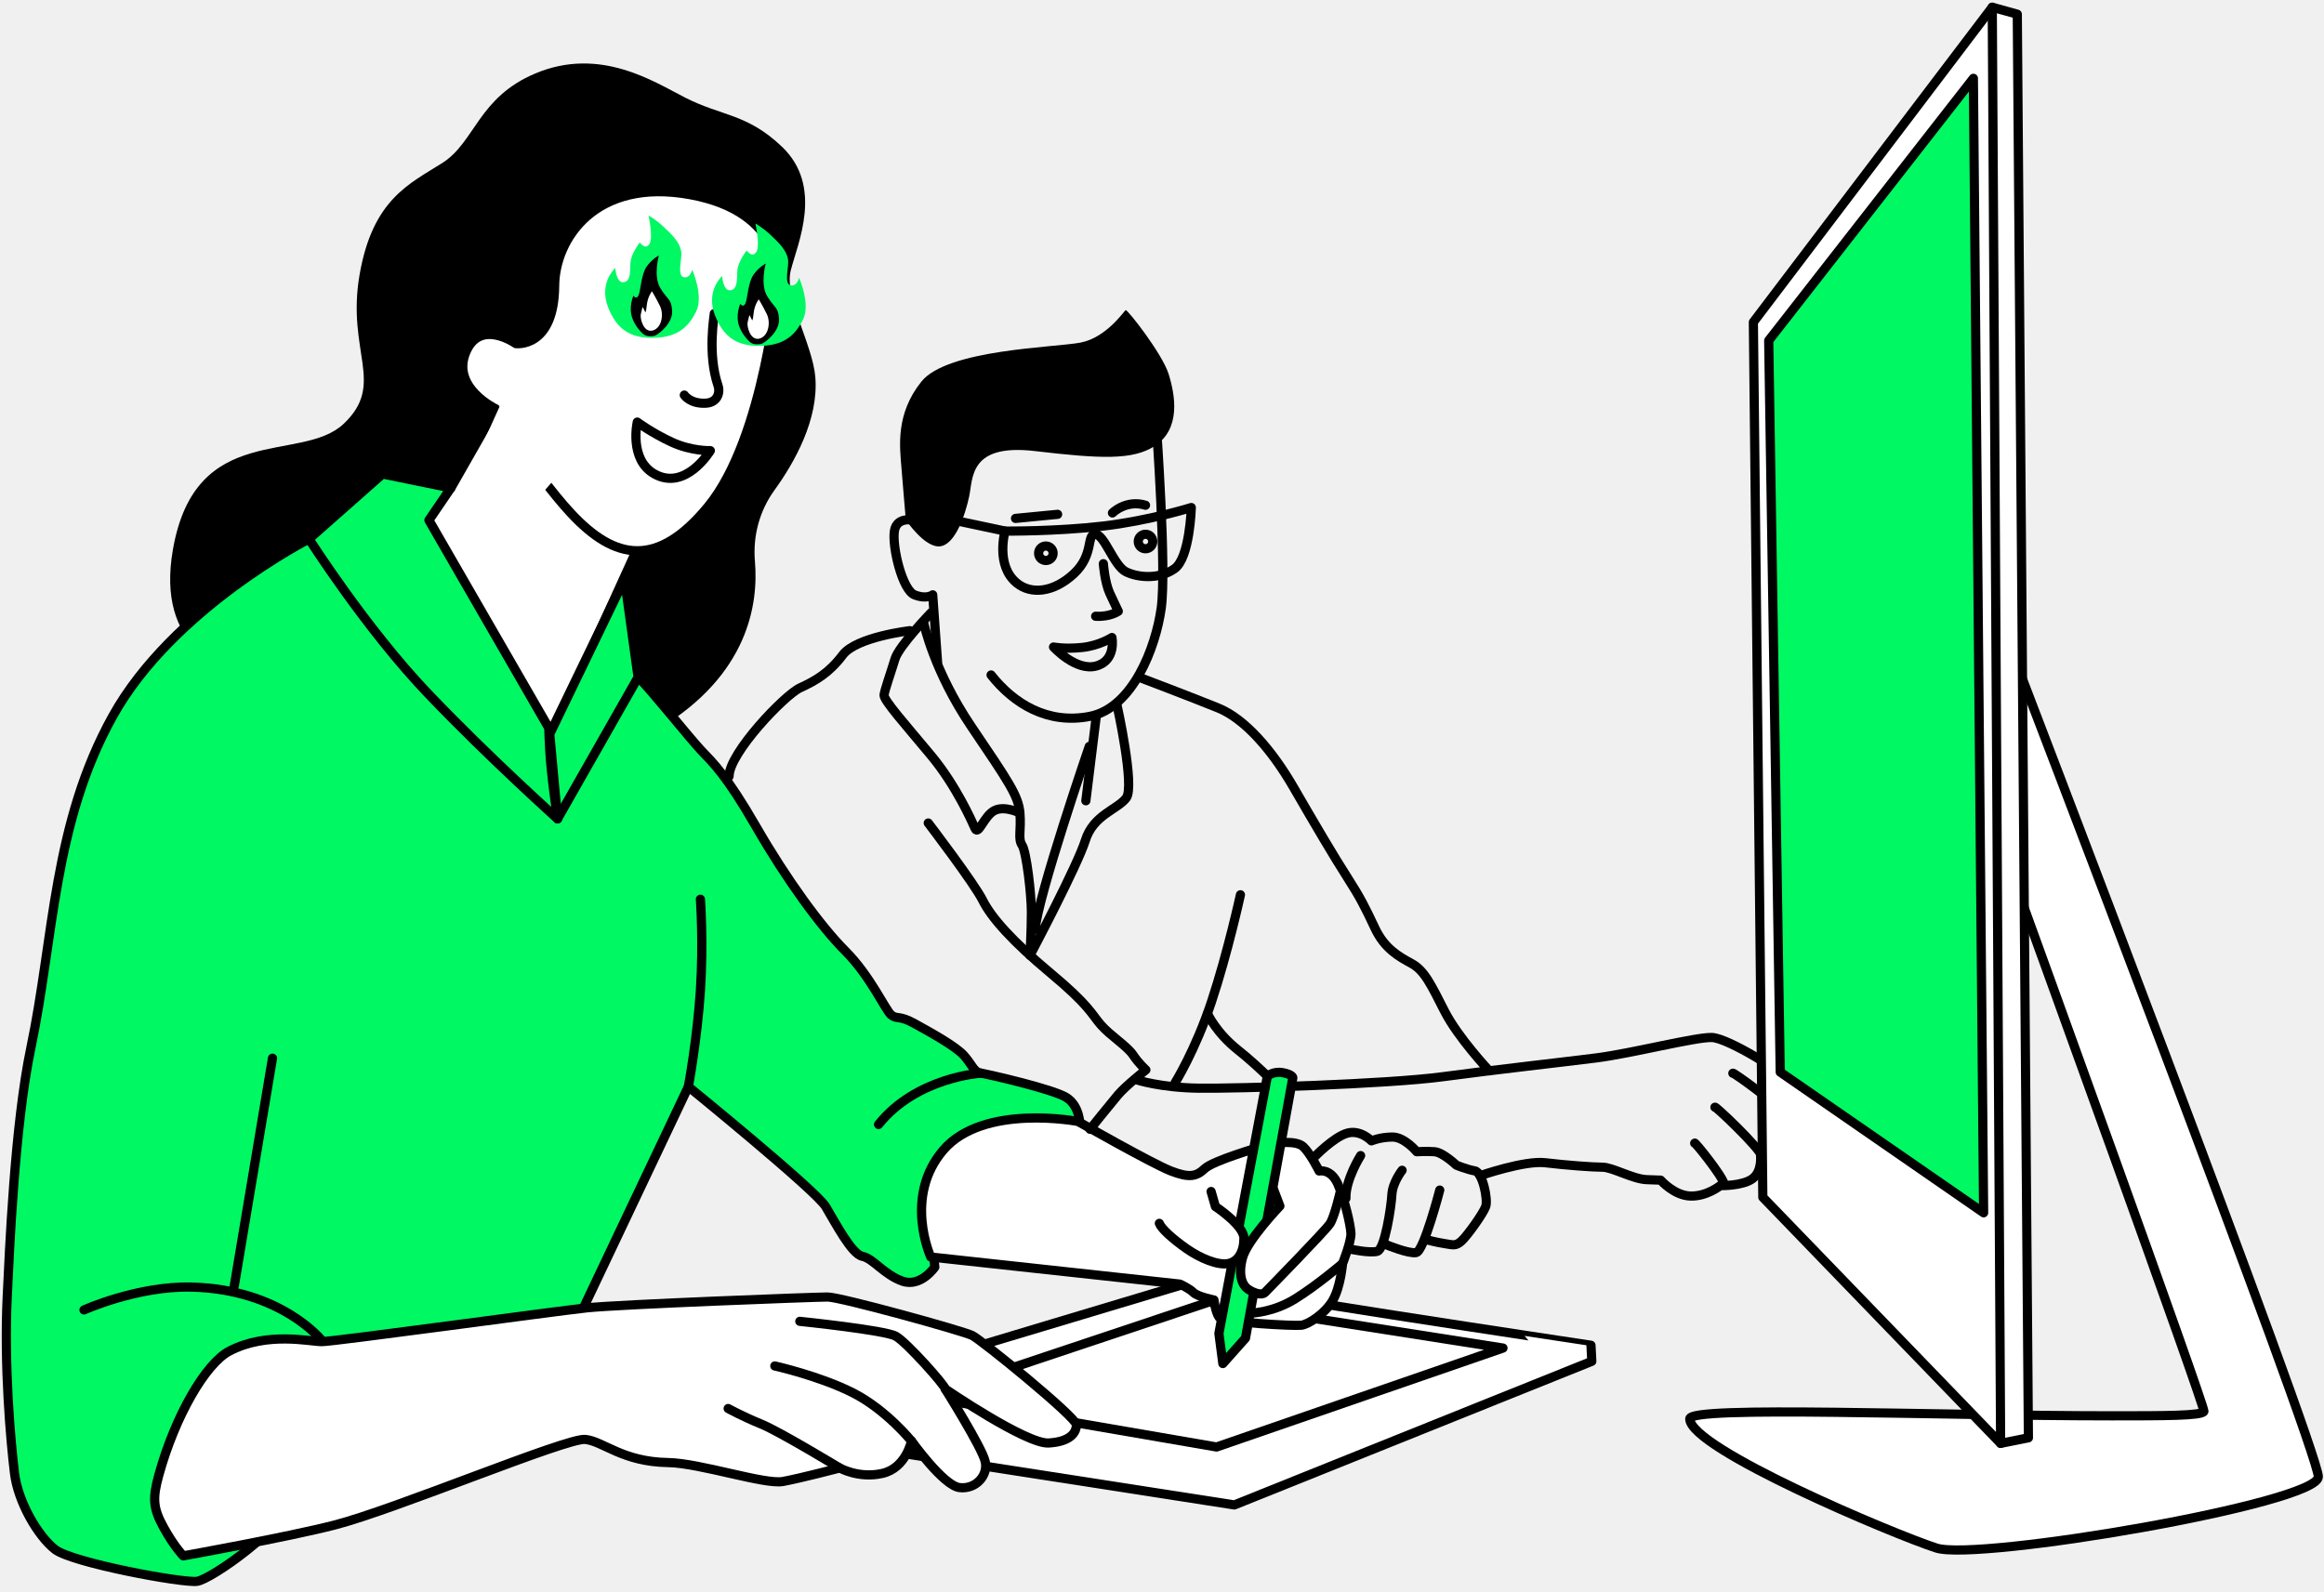
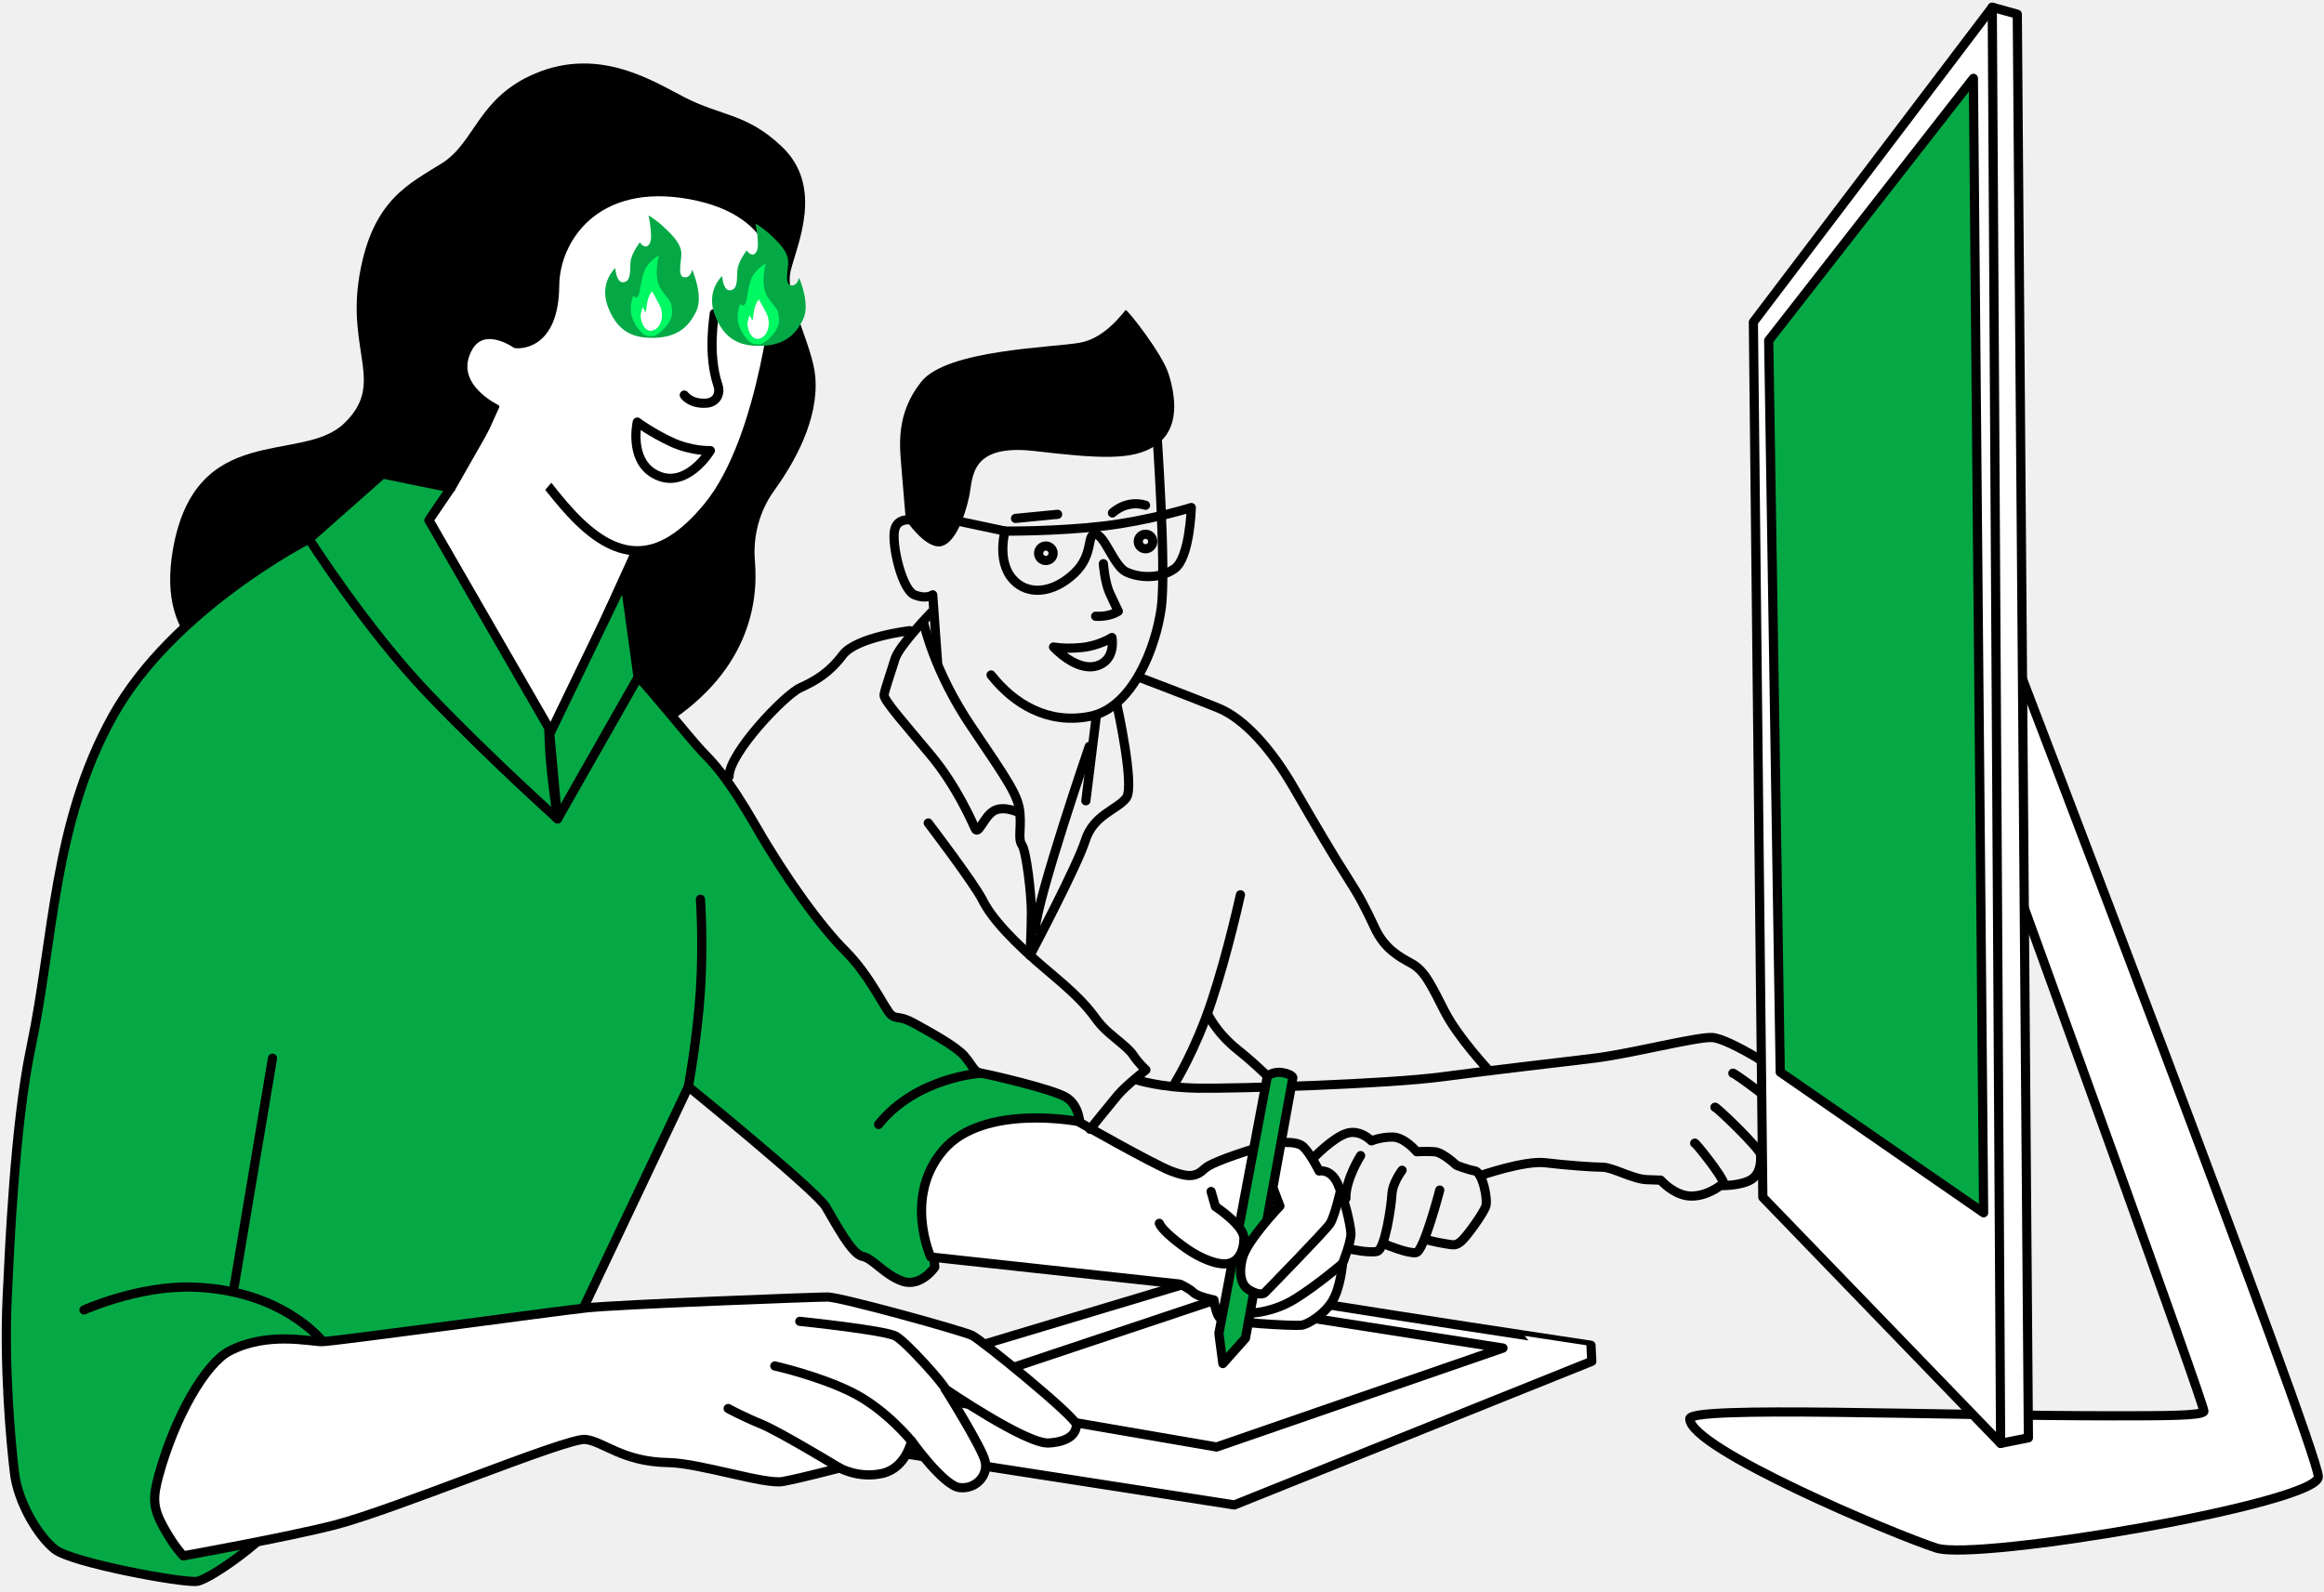
<svg xmlns="http://www.w3.org/2000/svg" width="403" height="276" viewBox="0 0 403 276" fill="none">
  <path d="M207.162 222.195L137.847 243.004L153.671 251.653L214.043 261.034L276.032 236.124L275.888 233.336C275.888 233.329 207.306 223.071 207.162 222.195Z" fill="white" stroke="black" stroke-width="1.593" stroke-miterlimit="10" stroke-linecap="round" stroke-linejoin="round" />
  <path d="M210.961 250.984L260.63 233.822L209.631 225.843L160.448 242.28L210.961 250.984Z" stroke="black" stroke-width="1.593" stroke-miterlimit="10" stroke-linecap="round" stroke-linejoin="round" />
  <path d="M130.911 97.374C130.536 92.986 131.691 88.63 134.271 85.062C137.831 80.14 141.988 72.695 141.383 65.392C140.913 59.722 135.944 51.575 137.122 46.908C138.301 42.242 142.856 32.375 135.601 25.454C129.549 19.681 125.201 20.19 118.814 16.933C113.375 14.162 104.065 8.022 92.837 12.736C82.89 16.917 82.396 24.642 76.718 28.258C71.048 31.865 64.614 34.533 62.352 47.657C60.042 61.068 66.947 66.562 59.589 73.515C52.23 80.467 33.866 72.918 29.98 95.351C27.009 112.497 38.899 115.77 42.984 119.361C47.07 122.953 104.448 132.334 114.323 126.361C129.748 117.028 131.54 104.788 130.911 97.374Z" fill="black" />
  <path d="M86.394 69.318L72.155 92.835L92.391 134.994L113.224 89.187L86.394 69.318Z" fill="white" stroke="black" stroke-width="1.593" stroke-miterlimit="10" stroke-linecap="round" stroke-linejoin="round" />
  <path d="M134.94 48.676C134.94 48.676 132.655 75.872 122.78 87.873C114.06 98.465 106.709 97.358 98.913 88.916C92.518 81.996 85.924 70.887 85.924 70.887C85.924 70.887 78.295 67.263 80.732 61.195C83.161 55.127 89.46 59.602 89.46 59.602C89.46 59.602 96.102 60.447 96.181 49.536C96.245 41.501 103.213 30.734 119.738 33.776C136.254 36.826 134.94 48.676 134.94 48.676Z" fill="white" stroke="black" stroke-width="1.593" stroke-miterlimit="10" stroke-linecap="round" stroke-linejoin="round" />
  <path d="M123.178 78.165C123.178 78.165 119.937 78.285 116.489 76.692C113.04 75.1 110.508 73.212 110.508 73.212C110.508 73.212 109.043 79.679 113.447 82.187C118.886 85.285 123.178 78.165 123.178 78.165Z" stroke="black" stroke-width="1.593" stroke-miterlimit="10" stroke-linecap="round" stroke-linejoin="round" />
  <path d="M123.855 54.394C123.895 54.665 122.629 61.338 124.508 66.873C124.938 68.147 124.373 69.812 122.437 69.931C119.69 70.098 118.663 68.529 118.663 68.529" stroke="black" stroke-width="1.593" stroke-miterlimit="10" stroke-linecap="round" stroke-linejoin="round" />
-   <path d="M107.084 114.957L96.683 142.018C96.683 142.018 80.501 126.664 72.458 113.42C64.415 100.185 53.6 93.48 53.6 93.48C53.6 93.48 29.94 105.513 19.555 124.203C9.171 142.894 9.362 162.707 5.348 181.772C2.545 195.103 1.629 217.083 1.255 224.855C0.674 236.936 1.844 250.004 2.513 255.531C3.111 260.484 6.567 266.441 9.545 268.759C12.532 271.076 31.676 274.62 34.161 274.285C36.645 273.951 49.371 264.912 49.905 260.723C51.251 250.156 35.005 242.104 41.471 239.62C47.938 237.135 53.735 236.841 53.735 236.841C53.735 236.841 84.077 242.296 97.034 238.919C109.99 235.542 98.825 231.815 98.825 231.815L119.371 188.485C119.371 188.485 141.486 206.475 143.175 209.286C144.863 212.098 147.674 217.537 149.546 217.911C151.417 218.285 153.296 221.096 156.482 222.219C159.667 223.342 162.104 219.782 162.104 219.782C162.104 219.782 160.233 205.161 167.352 199.165C174.472 193.168 187.261 195.055 187.261 195.055C187.261 195.055 187.261 191.822 184.912 190.357C182.563 188.892 171.39 186.343 170.124 186.144C168.849 185.945 168.65 184.774 167.185 183.11C165.72 181.446 161.212 178.993 158.568 177.528C155.924 176.054 155.534 176.843 154.555 176.054C153.575 175.274 150.931 169.293 146.623 164.985C142.315 160.677 136.334 152.442 131.142 143.435C125.949 134.42 123.6 132.27 121.641 130.208C119.682 128.153 112.73 119.433 110.667 117.474C108.597 115.507 107.084 114.957 107.084 114.957Z" fill="#00F863" stroke="black" stroke-width="1.593" stroke-linecap="round" stroke-linejoin="round" />
+   <path d="M107.084 114.957L96.683 142.018C96.683 142.018 80.501 126.664 72.458 113.42C64.415 100.185 53.6 93.48 53.6 93.48C53.6 93.48 29.94 105.513 19.555 124.203C9.171 142.894 9.362 162.707 5.348 181.772C2.545 195.103 1.629 217.083 1.255 224.855C0.674 236.936 1.844 250.004 2.513 255.531C3.111 260.484 6.567 266.441 9.545 268.759C12.532 271.076 31.676 274.62 34.161 274.285C36.645 273.951 49.371 264.912 49.905 260.723C51.251 250.156 35.005 242.104 41.471 239.62C47.938 237.135 53.735 236.841 53.735 236.841C53.735 236.841 84.077 242.296 97.034 238.919C109.99 235.542 98.825 231.815 98.825 231.815L119.371 188.485C119.371 188.485 141.486 206.475 143.175 209.286C144.863 212.098 147.674 217.537 149.546 217.911C151.417 218.285 153.296 221.096 156.482 222.219C159.667 223.342 162.104 219.782 162.104 219.782C162.104 219.782 160.233 205.161 167.352 199.165C174.472 193.168 187.261 195.055 187.261 195.055C187.261 195.055 187.261 191.822 184.912 190.357C182.563 188.892 171.39 186.343 170.124 186.144C168.849 185.945 168.65 184.774 167.185 183.11C165.72 181.446 161.212 178.993 158.568 177.528C155.924 176.054 155.534 176.843 154.555 176.054C153.575 175.274 150.931 169.293 146.623 164.985C142.315 160.677 136.334 152.442 131.142 143.435C125.949 134.42 123.6 132.27 121.641 130.208C119.682 128.153 112.73 119.433 110.667 117.474C108.597 115.507 107.084 114.957 107.084 114.957Z" fill="#04A946" stroke="black" stroke-width="1.593" stroke-linecap="round" stroke-linejoin="round" />
  <path d="M55.862 232.572C55.862 232.572 48.862 223.621 33.189 223.247C23.856 223.024 14.562 227.212 14.562 227.212" stroke="black" stroke-width="1.593" stroke-miterlimit="10" stroke-linecap="round" stroke-linejoin="round" />
  <path d="M163.904 240.91C163.904 240.91 177.976 250.522 181.846 250.291C185.716 250.06 186.656 248.412 186.656 247.121C186.656 245.831 170.243 232.468 168.602 231.648C166.962 230.828 145.739 224.967 143.509 224.967C141.279 224.967 107.283 226.257 101.772 226.846C96.261 227.435 57.924 232.707 55.814 232.707C53.703 232.707 46.385 230.939 39.823 234.324C35.65 236.474 30.354 245.664 27.559 255.802C26.444 259.839 26.5 261.544 28.379 264.944C30.259 268.345 31.78 269.866 31.78 269.866C31.78 269.866 49.746 266.64 57.98 264.53C68.508 261.838 98.34 249.319 101.501 249.67C104.671 250.02 107.92 253.556 115.844 253.684C121.386 253.771 132.607 257.554 135.776 256.965C138.946 256.375 145.627 254.623 145.627 254.623C145.627 254.623 148.908 256.503 153.018 255.563C157.119 254.623 158.059 249.933 158.059 249.933C158.059 249.933 163.569 257.673 166.381 258.024C169.192 258.374 171.422 255.913 170.832 253.453C170.235 250.992 163.904 240.91 163.904 240.91Z" fill="white" stroke="black" stroke-width="1.593" stroke-miterlimit="10" stroke-linecap="round" stroke-linejoin="round" />
  <path d="M163.904 240.91C163.904 240.321 157.223 232.819 155.343 231.768C153.464 230.709 138.691 229.188 138.691 229.188" stroke="black" stroke-width="1.593" stroke-miterlimit="10" stroke-linecap="round" stroke-linejoin="round" />
  <path d="M158.043 249.941C158.043 249.941 153.703 244.549 147.961 241.619C142.219 238.688 134.359 236.928 134.359 236.928" stroke="black" stroke-width="1.593" stroke-miterlimit="10" stroke-linecap="round" stroke-linejoin="round" />
  <path d="M145.612 254.631C145.612 254.631 135.179 248.3 132.01 247.01C128.84 245.72 126.268 244.31 126.268 244.31" stroke="black" stroke-width="1.593" stroke-miterlimit="10" stroke-linecap="round" stroke-linejoin="round" />
  <path d="M119.371 188.477C119.371 188.477 120.916 180.14 121.458 171.77C121.999 163.4 121.458 155.978 121.458 155.978" stroke="black" stroke-width="1.593" stroke-miterlimit="10" stroke-linecap="round" stroke-linejoin="round" />
  <path d="M186.935 194.522C186.935 194.522 199.899 201.896 203.061 203.115C206.223 204.333 207.441 204.086 208.898 202.708C210.356 201.331 218.303 198.981 219.84 198.575C221.377 198.169 224.786 197.763 225.996 198.902C227.215 200.033 228.752 203.115 228.752 203.115C228.752 203.115 230.774 202.629 231.993 205.384C233.211 208.14 234.183 212.432 234.262 213.897C234.342 215.355 232.805 219.169 232.805 219.169C232.805 219.169 232.479 223.223 231.101 225.572C229.723 227.921 226.888 229.705 225.67 229.864C224.451 230.024 212.052 229.379 211.407 228.487C210.762 227.595 210.515 225.484 210.515 225.484C210.515 225.484 207.68 224.919 206.947 224.186C206.215 223.454 204.598 222.729 204.598 222.729L161.403 218.03C161.403 218.03 156.625 207.574 163.593 199.467C170.562 191.36 186.935 194.522 186.935 194.522Z" fill="white" stroke="black" stroke-width="1.593" stroke-miterlimit="10" stroke-linecap="round" stroke-linejoin="round" />
  <path d="M216.997 227.754C216.997 227.754 220.724 227.674 224.531 225.325C228.338 222.976 232.797 219.169 232.797 219.169" stroke="black" stroke-width="1.593" stroke-miterlimit="10" stroke-linecap="round" stroke-linejoin="round" />
  <path d="M247.45 215.052C247.45 215.052 249.107 215.498 250.548 215.713C251.989 215.936 252.428 216.159 253.423 215.267C254.418 214.375 257.19 210.505 257.628 209.286C258.074 208.068 257.078 203.306 255.748 203.091C254.418 202.868 252.539 202.095 252.539 202.095C252.539 202.095 250.214 199.881 248.772 199.77C247.331 199.658 245.674 199.77 245.674 199.77C245.674 199.77 243.572 197.222 241.47 197.222C239.367 197.222 237.814 197.883 237.814 197.883C237.814 197.883 235.935 195.892 233.609 196.553C231.284 197.214 227.963 200.646 227.963 200.646" stroke="black" stroke-width="1.593" stroke-miterlimit="10" stroke-linecap="round" stroke-linejoin="round" />
  <path d="M249.664 206.419C249.664 206.419 246.901 217.043 245.571 217.266C244.241 217.489 240.482 215.936 240.482 215.936" stroke="black" stroke-width="1.593" stroke-miterlimit="10" stroke-linecap="round" stroke-linejoin="round" />
  <path d="M243.134 202.987C243.134 202.987 241.478 205.09 241.366 207.192C241.255 209.294 240.148 216.708 238.818 217.043C237.488 217.377 234.39 216.708 234.39 216.708" stroke="black" stroke-width="1.593" stroke-miterlimit="10" stroke-linecap="round" stroke-linejoin="round" />
  <path d="M235.943 200.439C235.943 200.439 233.283 204.644 233.394 207.853" stroke="black" stroke-width="1.593" stroke-miterlimit="10" stroke-linecap="round" stroke-linejoin="round" />
  <path d="M256.68 203.919C256.68 203.919 264.349 201.243 267.972 201.681C271.596 202.111 276.159 202.454 277.887 202.454C279.615 202.454 283.143 204.524 285.556 204.612C287.969 204.699 287.969 204.699 287.969 204.699C287.969 204.699 290.295 207.375 293.138 207.455C295.981 207.542 298.306 205.647 298.306 205.647C298.306 205.647 302.184 205.735 303.912 204.437C305.632 203.146 305.29 200.383 305.29 200.383C305.29 200.383 308.563 199.26 309.343 197.97C310.116 196.68 309.774 194.004 309.774 194.004C309.774 194.004 311.064 188.748 310.379 187.538C309.686 186.327 299.692 180.036 296.849 179.956C294.006 179.869 282.968 182.712 276.852 183.492C270.736 184.265 259.786 185.475 250.134 186.765C240.482 188.055 214.624 188.836 207.903 188.748C201.182 188.661 197.041 187.283 197.041 187.283" stroke="black" stroke-width="1.593" stroke-miterlimit="10" stroke-linecap="round" stroke-linejoin="round" />
  <path d="M300.488 186.16C300.329 185.77 309.224 192.22 309.622 193.479" stroke="black" stroke-width="1.593" stroke-miterlimit="10" stroke-linecap="round" stroke-linejoin="round" />
  <path d="M297.382 192.053C297.279 191.639 305.25 199.204 305.473 200.51" stroke="black" stroke-width="1.593" stroke-miterlimit="10" stroke-linecap="round" stroke-linejoin="round" />
  <path d="M293.87 198.289C293.767 197.875 298.712 204.006 298.943 205.312" stroke="black" stroke-width="1.593" stroke-miterlimit="10" stroke-linecap="round" stroke-linejoin="round" />
  <path d="M203.762 187.816C203.762 187.816 207.266 182.218 210.061 173.816C212.864 165.415 215.102 155.198 215.102 155.198" stroke="black" stroke-width="1.593" stroke-miterlimit="10" stroke-linecap="round" stroke-linejoin="round" />
  <path d="M160.225 108.244C160.225 108.244 161.961 116.439 168.419 125.995C174.878 135.551 176.614 138.036 176.861 141.014C177.108 143.993 176.486 145.482 177.235 146.597C177.984 147.712 178.852 155.038 178.852 158.264C178.852 161.489 178.605 165.71 178.605 165.71" stroke="black" stroke-width="1.593" stroke-miterlimit="10" stroke-linecap="round" stroke-linejoin="round" />
  <path d="M160.965 142.75C160.965 142.75 168.913 153.175 170.402 156.153C171.891 159.132 175.491 163.225 182.196 168.815C188.902 174.398 189.268 175.887 190.885 177.75C192.501 179.614 195.48 181.477 196.467 182.967C197.455 184.456 198.705 185.571 198.705 185.571C198.705 185.571 195.233 188.302 193.863 189.919C192.501 191.535 189.021 195.876 189.021 195.876" stroke="black" stroke-width="1.593" stroke-miterlimit="10" stroke-linecap="round" stroke-linejoin="round" />
  <path d="M188.886 129.467C188.886 129.467 179.959 155.484 179.513 161.194" stroke="black" stroke-width="1.593" stroke-miterlimit="10" stroke-linecap="round" stroke-linejoin="round" />
  <path d="M161.451 106.277C161.451 106.277 155.885 112.035 155.208 114.273C154.531 116.51 153.416 119.648 153.304 120.54C153.193 121.432 157.111 125.804 161.483 131.068C165.847 136.332 168.539 142.488 169.096 143.722C169.654 144.956 170.665 141.484 172.457 140.584C174.249 139.692 176.853 141.014 176.853 141.014" stroke="black" stroke-width="1.593" stroke-miterlimit="10" stroke-linecap="round" stroke-linejoin="round" />
  <path d="M157.788 109.391C157.788 109.391 148.494 110.466 146.137 113.596C143.78 116.725 141.431 118.071 138.747 119.305C136.063 120.54 126.427 130.614 126.427 134.651" stroke="black" stroke-width="1.593" stroke-miterlimit="10" stroke-linecap="round" stroke-linejoin="round" />
  <path d="M197.654 117.522C197.654 117.522 206.501 120.882 211.208 122.786C215.914 124.689 220.613 130.176 224.308 136.563C228.003 142.95 231.364 148.659 233.602 152.132C235.839 155.604 236.739 157.396 238.42 160.979C240.1 164.563 242.561 165.909 244.806 167.135C247.044 168.369 248.167 170.83 250.516 175.425C252.866 180.02 258.241 185.73 258.241 185.73" stroke="black" stroke-width="1.593" stroke-miterlimit="10" stroke-linecap="round" stroke-linejoin="round" />
  <path d="M209.416 175.863C209.416 175.863 210.873 179.112 214.68 182.13C218.487 185.149 221.847 188.74 221.847 188.74" stroke="black" stroke-width="1.593" stroke-miterlimit="10" stroke-linecap="round" stroke-linejoin="round" />
  <path d="M193.704 122.332C193.704 122.332 196.826 136.379 195.304 138.402C193.783 140.425 189.611 141.317 188.217 145.745C186.823 150.172 178.876 165.192 178.876 165.192" stroke="black" stroke-width="1.593" stroke-miterlimit="10" stroke-linecap="round" stroke-linejoin="round" />
  <path d="M157.079 90.175C157.079 90.175 160.328 95.048 163.004 94.762C165.68 94.475 167.4 89.219 168.069 86.073C168.738 82.92 168.069 76.907 179.433 78.237C190.797 79.567 196.443 79.862 200.274 77.337C204.797 74.351 203.802 68.569 202.647 64.866C201.564 61.378 195.48 53.598 195.193 53.789C194.906 53.98 191.848 58.567 187.357 59.427C182.865 60.287 164.238 60.574 159.755 66.212C155.263 71.85 156.028 77.481 156.315 81.112C156.601 84.728 157.079 90.175 157.079 90.175Z" fill="black" />
  <path d="M174.289 92.118C174.289 92.118 183.168 92.197 191.259 91.25C199.35 90.302 206.581 88.032 206.581 88.032C206.581 88.032 206.342 96.753 203.674 98.64C201.006 100.527 197.391 100.209 195.273 99.189C193.154 98.17 191.506 92.667 189.929 92.667C188.352 92.667 189.77 96.203 186.234 99.5C182.698 102.797 178.788 103.139 176.335 101.149C172.56 98.091 174.289 92.118 174.289 92.118Z" stroke="black" stroke-width="1.593" stroke-miterlimit="10" stroke-linecap="round" stroke-linejoin="round" />
  <path d="M174.289 92.118L160.225 89.131" stroke="black" stroke-width="1.593" stroke-miterlimit="10" stroke-linecap="round" stroke-linejoin="round" />
  <path d="M181.36 97.222C182.055 97.222 182.618 96.659 182.618 95.964C182.618 95.269 182.055 94.706 181.36 94.706C180.665 94.706 180.102 95.269 180.102 95.964C180.102 96.659 180.665 97.222 181.36 97.222Z" stroke="black" stroke-width="1.593" stroke-miterlimit="10" stroke-linecap="round" stroke-linejoin="round" />
  <path d="M198.641 95.184C199.336 95.184 199.899 94.62 199.899 93.925C199.899 93.231 199.336 92.667 198.641 92.667C197.946 92.667 197.383 93.231 197.383 93.925C197.383 94.62 197.946 95.184 198.641 95.184Z" stroke="black" stroke-width="1.593" stroke-miterlimit="10" stroke-linecap="round" stroke-linejoin="round" />
  <path d="M176.096 89.92L183.399 89.211" stroke="black" stroke-width="1.593" stroke-miterlimit="10" stroke-linecap="round" stroke-linejoin="round" />
  <path d="M192.907 88.972C192.907 88.972 195.265 86.615 198.641 87.634" stroke="black" stroke-width="1.593" stroke-miterlimit="10" stroke-linecap="round" stroke-linejoin="round" />
  <path d="M191.331 97.772C191.331 97.772 191.57 100.989 192.43 102.877C193.298 104.764 193.919 106.022 193.919 106.022C193.919 106.022 192.501 107.042 189.993 106.89" stroke="black" stroke-width="1.593" stroke-miterlimit="10" stroke-linecap="round" stroke-linejoin="round" />
  <path d="M182.69 112.226C182.69 112.226 184.657 112.616 187.636 112.305C190.622 111.995 192.82 110.577 192.82 110.577C192.82 110.577 193.608 114.583 190.072 115.523C186.545 116.47 182.69 112.226 182.69 112.226Z" stroke="black" stroke-width="1.593" stroke-miterlimit="10" stroke-linecap="round" stroke-linejoin="round" />
  <path d="M200.521 73.762C200.521 73.762 202.312 98.632 201.365 105.481C200.417 112.329 196.411 122.762 189.037 124.243C181.663 125.716 175.762 122.029 171.86 117.076" stroke="black" stroke-width="1.593" stroke-miterlimit="10" stroke-linecap="round" stroke-linejoin="round" />
  <path d="M158.783 90.31C158.783 90.31 155.518 89.362 155.096 92.102C154.674 94.841 156.466 102.327 158.576 103.171C160.687 104.015 161.738 103.171 161.738 103.171L162.582 114.87" stroke="black" stroke-width="1.593" stroke-miterlimit="10" stroke-linecap="round" stroke-linejoin="round" />
  <path d="M190.088 124.354L188.297 138.896" stroke="black" stroke-width="1.593" stroke-miterlimit="10" stroke-linecap="round" stroke-linejoin="round" />
-   <path d="M96.683 142.018C96.683 142.018 95.552 134.365 95.329 130.104C95.106 125.844 95.194 126.313 95.194 126.313L74.377 90.23L78.184 84.632L66.334 82.211L53.584 93.48C53.584 93.48 63.515 109.104 74.281 120.365C85.048 131.625 96.683 142.018 96.683 142.018Z" fill="#00F863" stroke="black" stroke-width="1.593" stroke-linecap="round" stroke-linejoin="round" />
+   <path d="M96.683 142.018C96.683 142.018 95.552 134.365 95.329 130.104C95.106 125.844 95.194 126.313 95.194 126.313L74.377 90.23L78.184 84.632L66.334 82.211L53.584 93.48C53.584 93.48 63.515 109.104 74.281 120.365C85.048 131.625 96.683 142.018 96.683 142.018Z" fill="#04A946" stroke="black" stroke-width="1.593" stroke-linecap="round" stroke-linejoin="round" />
  <path d="M105.26 107.073L107.084 114.957" stroke="black" stroke-width="1.593" stroke-miterlimit="10" stroke-linecap="round" stroke-linejoin="round" />
  <path d="M85.55 71.715L78.192 84.632" stroke="black" stroke-width="1.593" stroke-miterlimit="10" stroke-linecap="round" stroke-linejoin="round" />
-   <path d="M96.683 142.018L95.329 127.309L108.302 100.448L110.651 117.466L96.683 142.018Z" fill="#00F863" stroke="black" stroke-width="1.593" stroke-linecap="round" stroke-linejoin="round" />
-   <path d="M106.693 46.486C106.693 46.486 103.819 49.042 105.427 53.239C106.9 57.078 109.258 58.535 112.778 58.599C117.317 58.687 119.379 56.807 120.749 53.964C122.031 51.304 120.032 46.765 120.032 46.765C120.032 46.765 119.794 48.007 118.933 48.103C117.333 48.294 118.145 45.523 118.153 44.073C118.161 42.242 116.497 40.673 115.087 39.351C113.677 38.029 112.459 37.376 112.459 37.376C112.459 37.376 113.303 41.182 112.642 42.273C111.91 43.484 110.954 42.05 110.954 42.05C110.954 42.05 109.433 43.97 109.329 45.547C109.226 47.123 109.425 48.772 108.135 48.955C106.861 49.146 106.693 46.486 106.693 46.486Z" fill="#00F863" />
-   <path d="M112.483 58.304C112.093 58.28 111.726 58.121 111.44 57.858C110.954 57.404 110.197 56.56 109.696 55.31C108.915 53.343 109.839 51.288 109.839 51.288C109.839 51.288 110.325 52.053 110.723 51.24C111.113 50.428 111.169 47.601 112.14 46.231C113.112 44.87 114.251 44.32 114.251 44.32C114.251 44.32 113.239 47.888 114.514 49.99C115.796 52.093 116.409 51.782 116.552 53.868C116.704 56.082 114.299 57.85 113.725 58.153C113.415 58.32 112.889 58.336 112.483 58.304Z" fill="black" />
+   <path d="M96.683 142.018L95.329 127.309L108.302 100.448L110.651 117.466L96.683 142.018Z" fill="#04A946" stroke="black" stroke-width="1.593" stroke-linecap="round" stroke-linejoin="round" />
+   <path d="M106.693 46.486C106.693 46.486 103.819 49.042 105.427 53.239C106.9 57.078 109.258 58.535 112.778 58.599C117.317 58.687 119.379 56.807 120.749 53.964C122.031 51.304 120.032 46.765 120.032 46.765C120.032 46.765 119.794 48.007 118.933 48.103C117.333 48.294 118.145 45.523 118.153 44.073C118.161 42.242 116.497 40.673 115.087 39.351C113.677 38.029 112.459 37.376 112.459 37.376C112.459 37.376 113.303 41.182 112.642 42.273C111.91 43.484 110.954 42.05 110.954 42.05C110.954 42.05 109.433 43.97 109.329 45.547C109.226 47.123 109.425 48.772 108.135 48.955C106.861 49.146 106.693 46.486 106.693 46.486Z" fill="#04A946" />
+   <path d="M112.483 58.304C112.093 58.28 111.726 58.121 111.44 57.858C110.954 57.404 110.197 56.56 109.696 55.31C108.915 53.343 109.839 51.288 109.839 51.288C109.839 51.288 110.325 52.053 110.723 51.24C111.113 50.428 111.169 47.601 112.14 46.231C113.112 44.87 114.251 44.32 114.251 44.32C114.251 44.32 113.239 47.888 114.514 49.99C115.796 52.093 116.409 51.782 116.552 53.868C116.704 56.082 114.299 57.85 113.725 58.153C113.415 58.32 112.889 58.336 112.483 58.304Z" fill="#00F863" />
  <path d="M113.048 50.516C113.048 50.516 113.685 51.543 114.434 53.056C115.183 54.569 114.713 56.95 113.152 57.333C111.591 57.723 110.978 55.254 111.113 54.545C111.249 53.829 111.44 53.239 111.44 53.239L111.902 54.147C111.902 54.147 112.021 54.33 112.164 52.897C112.316 51.456 113.048 50.516 113.048 50.516Z" fill="white" />
-   <path d="M125.225 47.88C125.225 47.88 122.35 50.436 123.958 54.633C125.432 58.471 127.789 59.929 131.309 59.992C135.848 60.08 137.911 58.201 139.28 55.358C140.563 52.698 138.564 48.159 138.564 48.159C138.564 48.159 138.325 49.401 137.465 49.496C135.864 49.688 136.676 46.916 136.684 45.467C136.692 43.635 135.028 42.066 133.618 40.745C132.209 39.422 130.99 38.77 130.99 38.77C130.99 38.77 131.834 42.576 131.174 43.667C130.441 44.878 129.485 43.444 129.485 43.444C129.485 43.444 127.964 45.363 127.861 46.94C127.757 48.517 127.956 50.165 126.666 50.349C125.376 50.532 125.225 47.88 125.225 47.88Z" fill="#00F863" />
-   <path d="M131.014 59.706C130.624 59.682 130.258 59.523 129.971 59.26C129.485 58.806 128.729 57.962 128.227 56.712C127.447 54.745 128.37 52.69 128.37 52.69C128.37 52.69 128.856 53.454 129.254 52.642C129.644 51.83 129.7 49.003 130.672 47.633C131.643 46.271 132.782 45.722 132.782 45.722C132.782 45.722 131.771 49.289 133.045 51.392C134.327 53.494 134.94 53.184 135.084 55.27C135.235 57.484 132.83 59.252 132.257 59.554C131.946 59.722 131.42 59.73 131.014 59.706Z" fill="black" />
+   <path d="M125.225 47.88C125.225 47.88 122.35 50.436 123.958 54.633C125.432 58.471 127.789 59.929 131.309 59.992C135.848 60.08 137.911 58.201 139.28 55.358C140.563 52.698 138.564 48.159 138.564 48.159C138.564 48.159 138.325 49.401 137.465 49.496C135.864 49.688 136.676 46.916 136.684 45.467C136.692 43.635 135.028 42.066 133.618 40.745C132.209 39.422 130.99 38.77 130.99 38.77C130.99 38.77 131.834 42.576 131.174 43.667C130.441 44.878 129.485 43.444 129.485 43.444C129.485 43.444 127.964 45.363 127.861 46.94C127.757 48.517 127.956 50.165 126.666 50.349C125.376 50.532 125.225 47.88 125.225 47.88Z" fill="#04A946" />
+   <path d="M131.014 59.706C130.624 59.682 130.258 59.523 129.971 59.26C129.485 58.806 128.729 57.962 128.227 56.712C127.447 54.745 128.37 52.69 128.37 52.69C128.37 52.69 128.856 53.454 129.254 52.642C129.644 51.83 129.7 49.003 130.672 47.633C131.643 46.271 132.782 45.722 132.782 45.722C132.782 45.722 131.771 49.289 133.045 51.392C134.327 53.494 134.94 53.184 135.084 55.27C135.235 57.484 132.83 59.252 132.257 59.554C131.946 59.722 131.42 59.73 131.014 59.706Z" fill="#00F863" />
  <path d="M131.572 51.917C131.572 51.917 132.209 52.945 132.957 54.458C133.706 55.971 133.236 58.352 131.675 58.734C130.114 59.117 129.501 56.656 129.637 55.947C129.772 55.23 129.963 54.641 129.963 54.641L130.425 55.549C130.425 55.549 130.544 55.732 130.688 54.298C130.839 52.857 131.572 51.917 131.572 51.917Z" fill="white" />
  <path d="M40.627 223.032L47.253 183.548" stroke="black" stroke-width="1.593" stroke-miterlimit="10" stroke-linecap="round" stroke-linejoin="round" />
  <path d="M86.8 70.146L84.204 75.88L93.577 86.057L97.527 81.558L86.8 70.146Z" fill="white" />
-   <path d="M212.052 236.514L211.367 231.29L219.769 186.678C219.769 186.678 220.764 185.746 222.445 186.057C224.125 186.367 224.189 186.925 224.189 186.925L215.978 232.102L212.052 236.514Z" fill="#00F863" stroke="black" stroke-width="1.593" stroke-linecap="round" stroke-linejoin="round" />
+   <path d="M212.052 236.514L211.367 231.29L219.769 186.678C219.769 186.678 220.764 185.746 222.445 186.057C224.125 186.367 224.189 186.925 224.189 186.925L215.978 232.102L212.052 236.514Z" fill="#04A946" stroke="black" stroke-width="1.593" stroke-linecap="round" stroke-linejoin="round" />
  <path d="M210.013 206.666L210.762 209.278C210.762 209.278 215.707 212.52 215.707 214.789C215.707 217.059 214.736 218.843 212.952 219.169C211.168 219.496 208.174 218.277 205.737 216.573C203.308 214.869 201.357 213.085 201.038 212.193" fill="white" />
  <path d="M210.013 206.666L210.762 209.278C210.762 209.278 215.707 212.52 215.707 214.789C215.707 217.059 214.736 218.843 212.952 219.169C211.168 219.496 208.174 218.277 205.737 216.573C203.308 214.869 201.357 213.085 201.038 212.193" stroke="black" stroke-width="1.593" stroke-miterlimit="10" stroke-linecap="round" stroke-linejoin="round" />
  <path d="M220.86 206.34L221.943 209.191C221.943 209.191 216.273 215.108 215.46 218.19C214.648 221.272 215.46 222.968 216.432 223.621C217.404 224.266 218.781 224.752 219.347 224.186C219.912 223.621 229.803 213.491 230.615 212.273C231.427 211.054 232.399 206.762 232.399 206.762" fill="white" />
  <path d="M220.86 206.34L221.943 209.191C221.943 209.191 216.273 215.108 215.46 218.19C214.648 221.272 215.46 222.968 216.432 223.621C217.404 224.266 218.781 224.752 219.347 224.186C219.912 223.621 229.803 213.491 230.615 212.273C231.427 211.054 232.399 206.762 232.399 206.762" stroke="black" stroke-width="1.593" stroke-miterlimit="10" stroke-linecap="round" stroke-linejoin="round" />
  <path d="M170.116 186.136C170.116 186.136 158.943 186.797 152.349 195.039" stroke="black" stroke-width="1.593" stroke-miterlimit="10" stroke-linecap="round" stroke-linejoin="round" />
  <path d="M348.939 113.134C348.939 113.134 402.016 251.509 402.016 256.144C402.016 260.779 343.006 270.829 335.791 268.512C328.576 266.194 293.018 251.255 293.018 246.094C293.018 243.777 336.085 245.577 366.196 245.577C375.211 245.577 381.916 245.577 382.171 244.804C382.426 244.032 350.73 156.679 350.73 156.679L348.939 113.134Z" fill="white" stroke="black" stroke-width="1.593" stroke-miterlimit="10" stroke-linecap="round" stroke-linejoin="round" />
  <path d="M304.048 55.875L305.688 207.67L346.924 250.355L351.742 249.391L349.815 2.463L345.474 1.253L304.048 55.875Z" fill="white" stroke="black" stroke-width="1.593" stroke-miterlimit="10" stroke-linecap="round" stroke-linejoin="round" />
  <path d="M346.924 250.355L345.474 1.253" stroke="black" stroke-width="1.593" stroke-miterlimit="10" stroke-linecap="round" stroke-linejoin="round" />
-   <path d="M343.977 210.361L308.706 185.961L306.707 59.069L342.201 13.588L343.977 210.361Z" fill="#00F863" stroke="black" stroke-width="1.593" stroke-miterlimit="10" stroke-linecap="round" stroke-linejoin="round" />
+   <path d="M343.977 210.361L308.706 185.961L306.707 59.069L342.201 13.588L343.977 210.361Z" fill="#04A946" stroke="black" stroke-width="1.593" stroke-miterlimit="10" stroke-linecap="round" stroke-linejoin="round" />
</svg>
